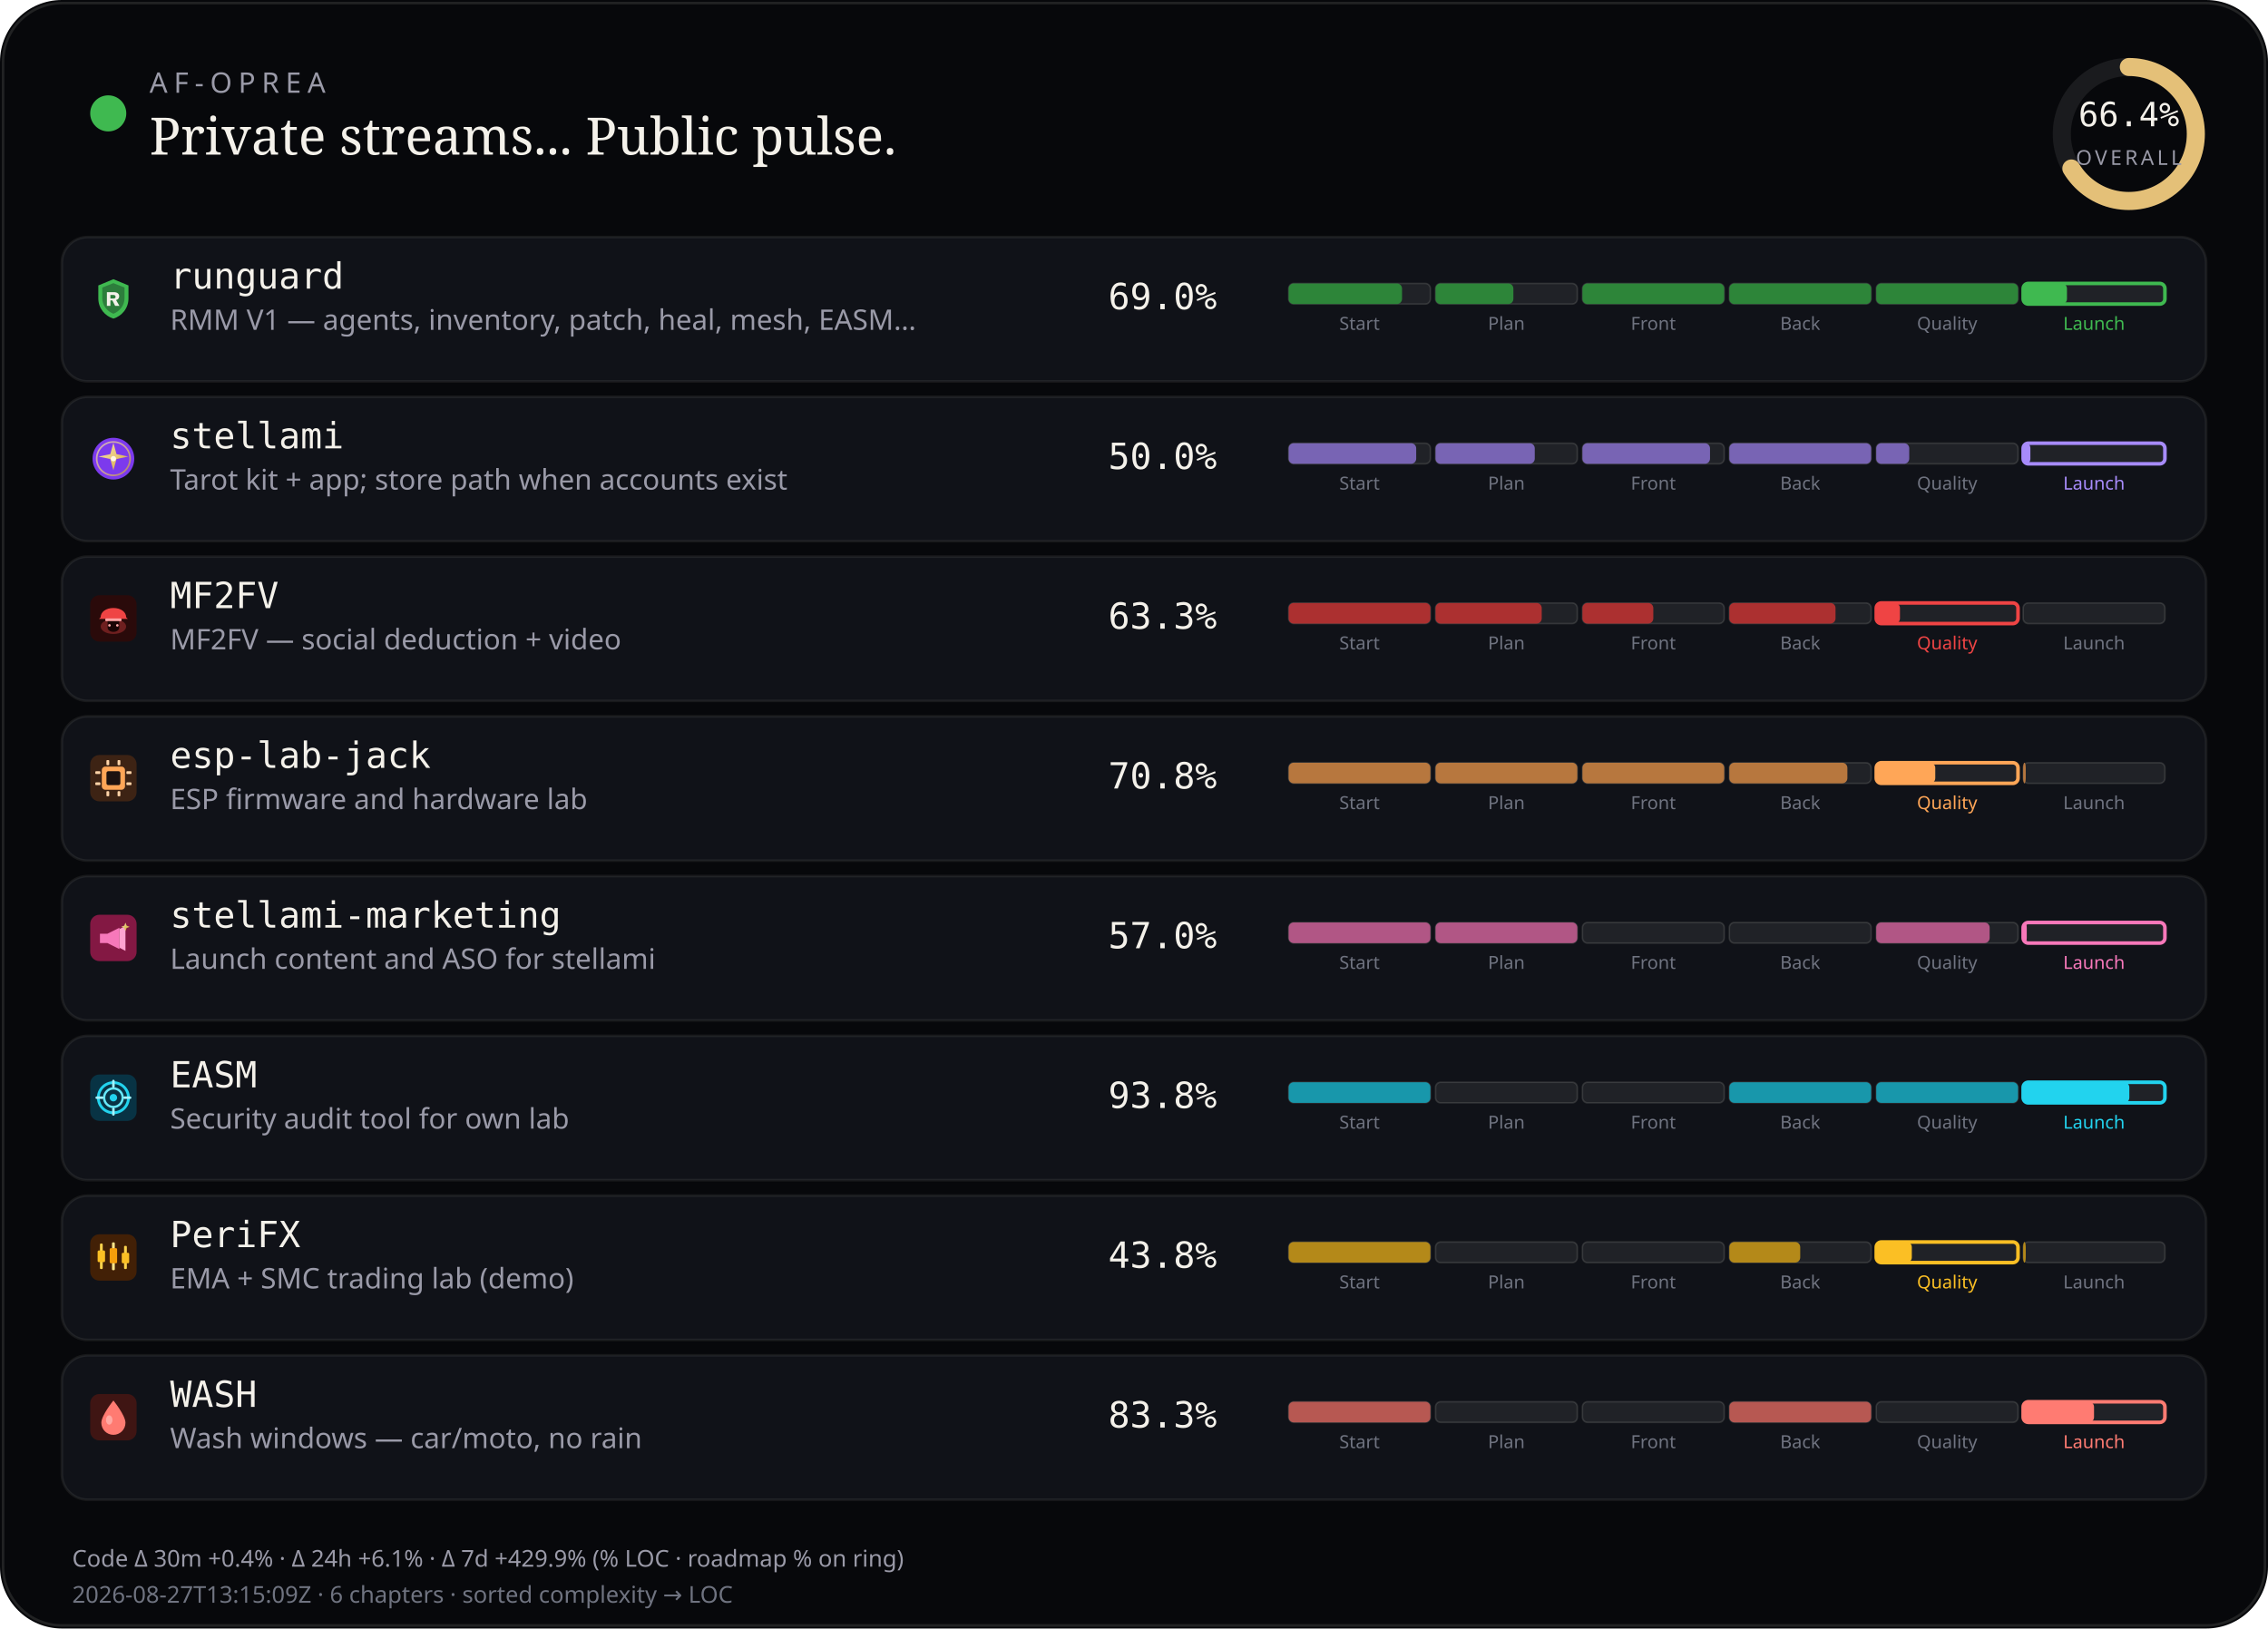
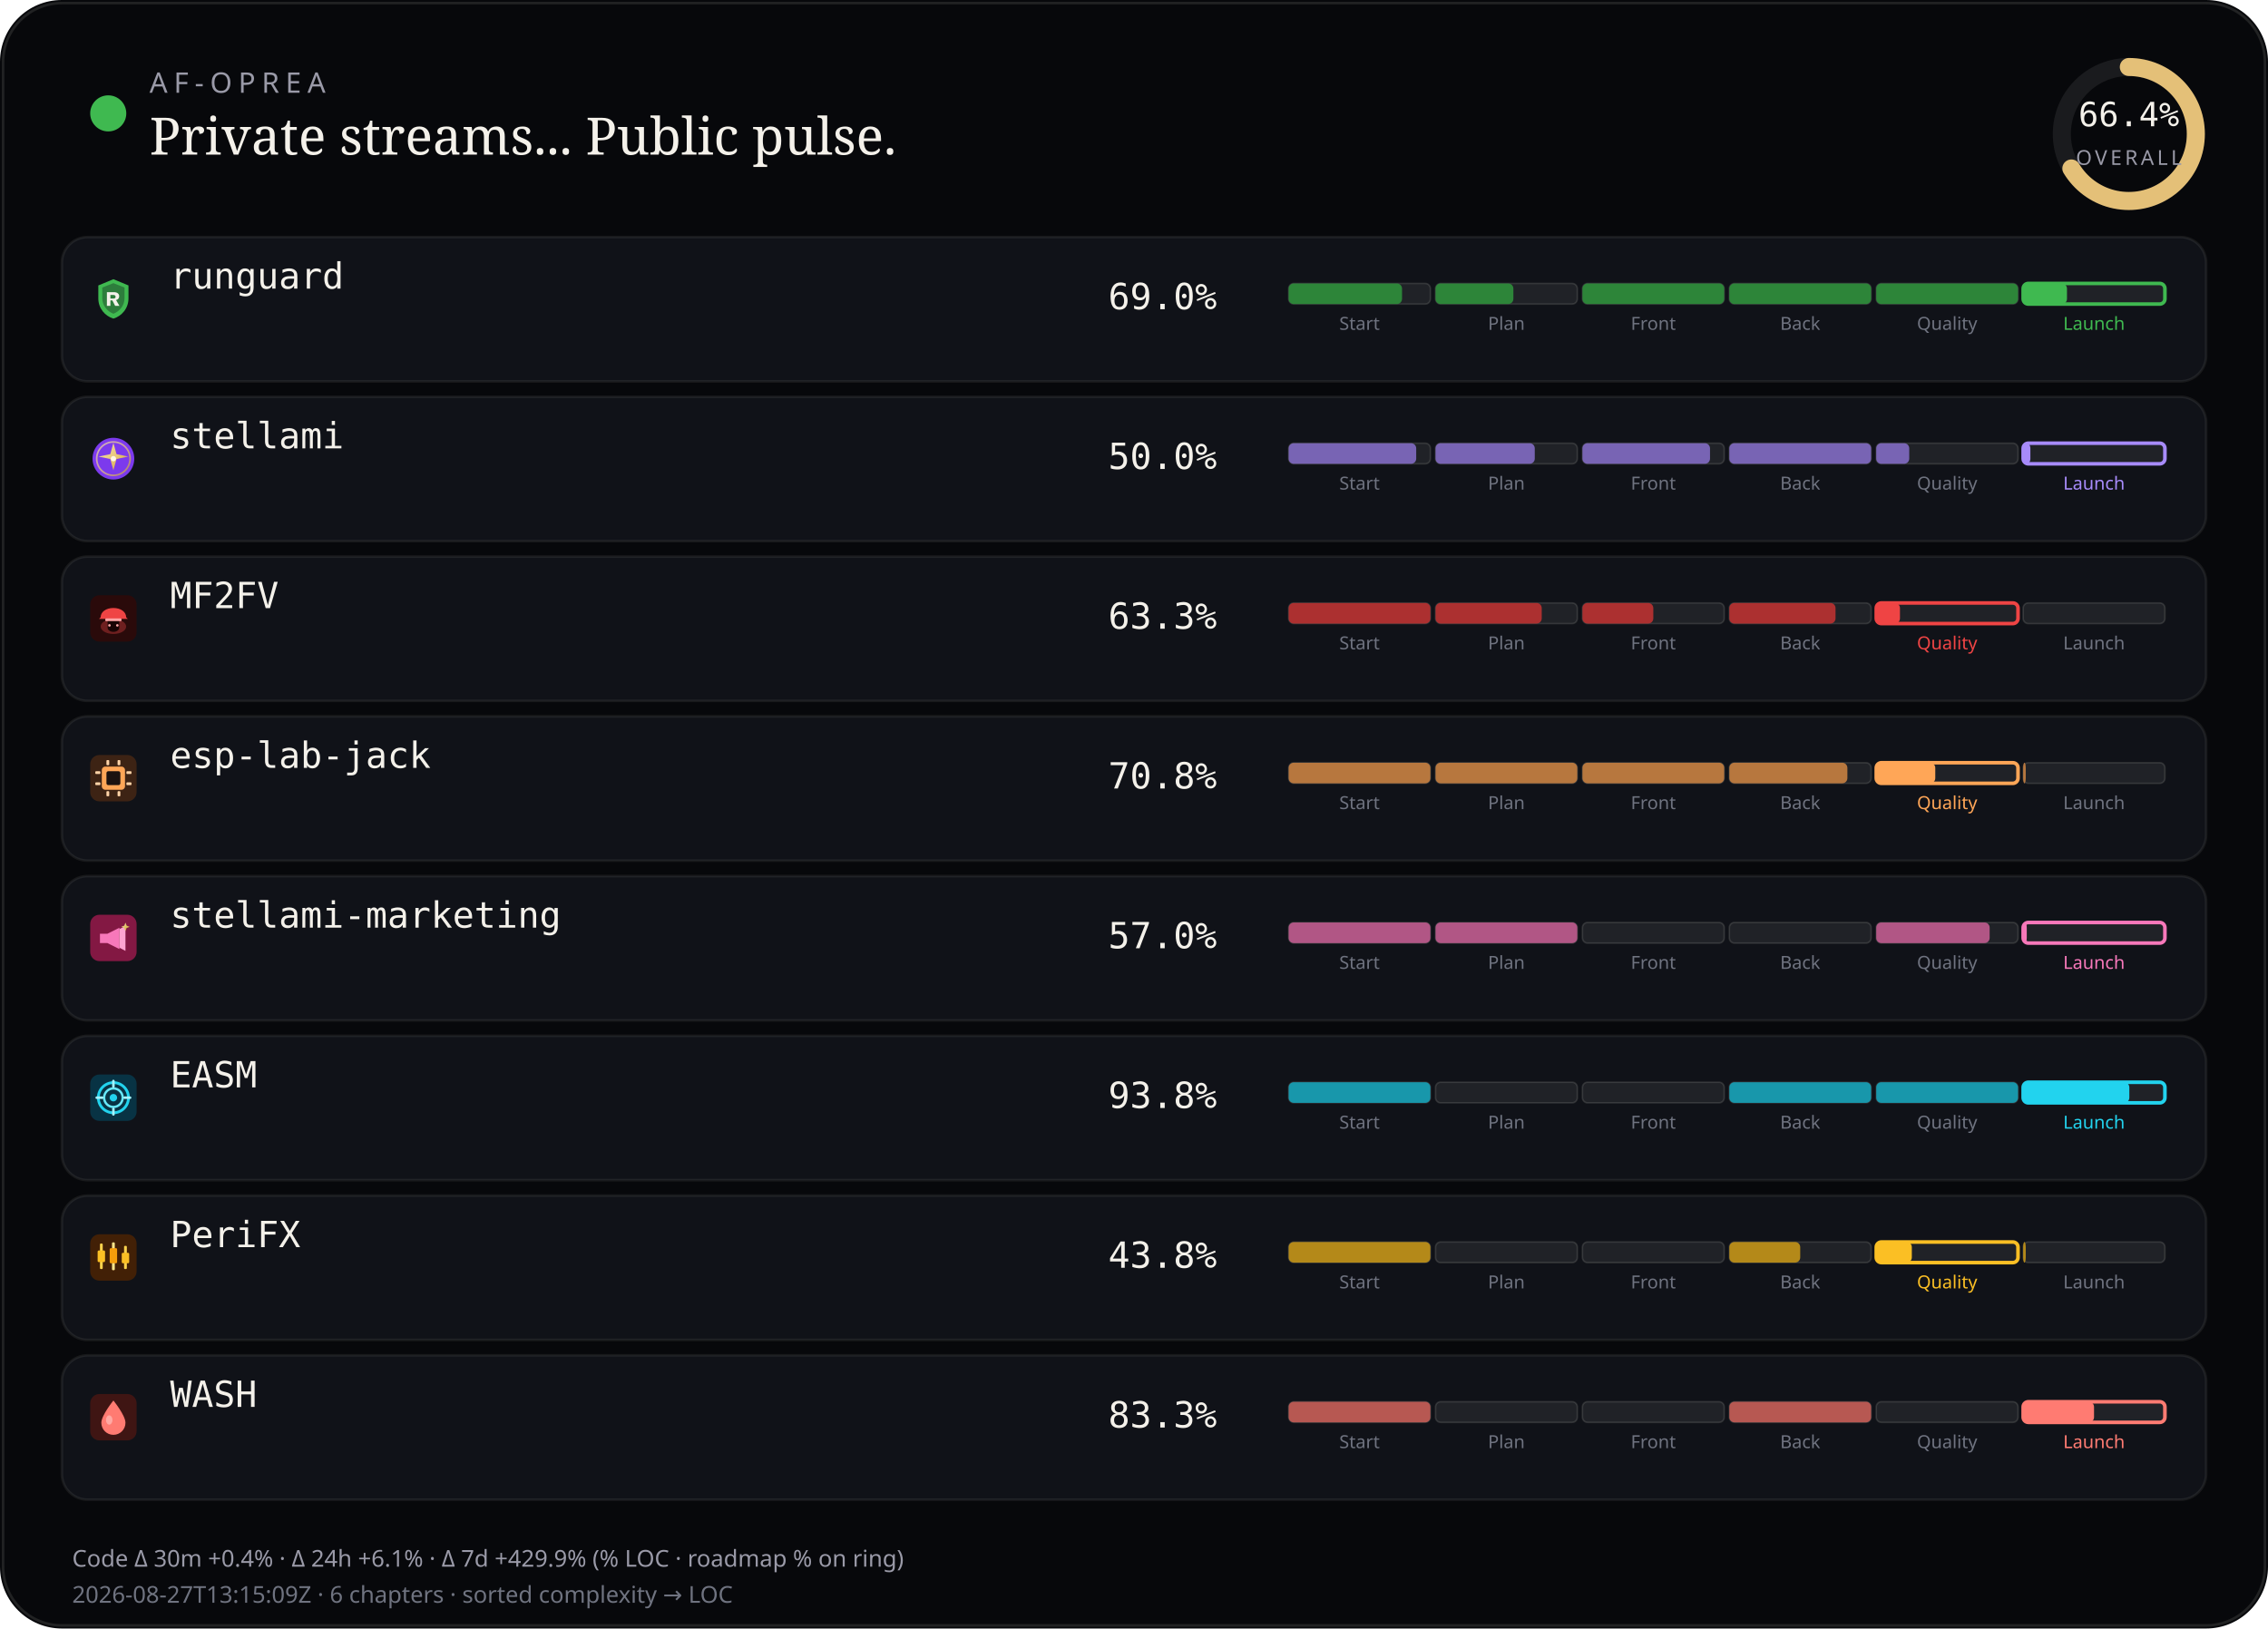
<svg xmlns="http://www.w3.org/2000/svg" viewBox="0 0 880 632" width="880" height="632" role="img" aria-label="AF-Oprea public work pulse">
  <rect width="880" height="632" rx="24" fill="#07080b" />
  <rect x="1.2" y="1.2" width="877.6" height="629.6" rx="22.8" fill="none" stroke="rgba(232,228,214,0.12)" />
  <circle cx="42" cy="44" r="7" fill="#3fb950" />
  <text x="58" y="36" fill="#9a9aa8" font-size="11" font-family="ui-sans-serif, system-ui, sans-serif" letter-spacing="2.4">AF-OPREA</text>
  <text x="58" y="60" fill="#f4f1ea" font-size="20" font-family="ui-serif, Georgia, serif">Private streams... Public pulse.</text>
  <g transform="translate(790,16)">
    <circle cx="36" cy="36" r="26" fill="none" stroke="rgba(255,255,255,0.08)" stroke-width="7" />
    <circle cx="36" cy="36" r="26" fill="none" stroke="#e4c078" stroke-width="7" stroke-linecap="round" stroke-dasharray="163.36" stroke-dashoffset="54.89" transform="rotate(-90 36 36)" />
    <text x="36" y="33" text-anchor="middle" fill="#f4f1ea" font-size="13" font-family="ui-monospace, monospace">66.4%</text>
    <text x="36" y="48" text-anchor="middle" fill="#9a9aa8" font-size="8" font-family="ui-sans-serif, system-ui, sans-serif" letter-spacing="1.2">OVERALL</text>
  </g>
  <rect x="24" y="92" width="832" height="56" rx="10" fill="#101218" stroke="rgba(232,228,214,0.08)" />
  <g id="stream_logo_runguard" class="stream_logo" data-stream="runguard" transform="translate(35.0,107.0) scale(0.9)" opacity="1.0">
    <path fill="#3fb950" d="M10 1.5 L16.5 4.2 V9.8 C16.5 14.1 13.6 17.4 10 18.5 C6.4 17.4 3.5 14.1 3.5 9.8 V4.2 Z" />
    <path fill="#0d1117" fill-opacity=".35" d="M10 3.2 L14.8 5.1 V9.7 C14.8 12.9 12.6 15.4 10 16.4 C7.4 15.4 5.2 12.9 5.2 9.7 V5.1 Z" />
    <path fill="#f4f1ea" d="M7.2 7.1h3.1c1.35 0 2.2.7 2.2 1.75 0 .85-.5 1.45-1.35 1.65L12.6 13h-1.85l-1.2-2.35H8.7V13H7.2V7.1zm1.5 1.2v1.55h1.35c.55 0 .9-.28.9-.75s-.35-.8-.9-.8H8.7z" />
  </g>
  <use class="stream_logo" data-stream="runguard" href="#stream_logo_runguard" x="35.0" y="107.0" width="18" height="18" opacity="0" />
  <text x="66" y="112" fill="#f4f1ea" font-size="14" font-family="ui-monospace, SFMono-Regular, monospace">runguard</text>
-   <text x="66" y="128" fill="#9a9aa8" font-size="11" font-family="ui-sans-serif, system-ui, sans-serif">RMM V1 — agents, inventory, patch, heal, mesh, EASM…</text>
  <text x="430" y="120" fill="#f4f1ea" font-size="14" font-family="ui-monospace, SFMono-Regular, monospace">69.0%</text>
  <rect x="500.0" y="110.0" width="55.0" height="8.0" rx="2" fill="rgba(255,255,255,0.07)" stroke="rgba(232,228,214,0.14)" stroke-width="0.6" />
  <rect x="500.0" y="110.0" width="44.0" height="8.0" rx="2" fill="#2d8539" />
  <text x="527.5" y="128.0" text-anchor="middle" fill="#6f7380" font-size="7" font-family="ui-sans-serif, system-ui, sans-serif">Start</text>
  <rect x="557.0" y="110.0" width="55.0" height="8.0" rx="2" fill="rgba(255,255,255,0.07)" stroke="rgba(232,228,214,0.14)" stroke-width="0.6" />
  <rect x="557.0" y="110.0" width="30.2" height="8.0" rx="2" fill="#2d8539" />
  <text x="584.5" y="128.0" text-anchor="middle" fill="#6f7380" font-size="7" font-family="ui-sans-serif, system-ui, sans-serif">Plan</text>
  <rect x="614.0" y="110.0" width="55.0" height="8.0" rx="2" fill="rgba(255,255,255,0.07)" stroke="rgba(232,228,214,0.14)" stroke-width="0.6" />
  <rect x="614.0" y="110.0" width="55.0" height="8.0" rx="2" fill="#2d8539" />
  <text x="641.5" y="128.0" text-anchor="middle" fill="#6f7380" font-size="7" font-family="ui-sans-serif, system-ui, sans-serif">Front</text>
  <rect x="671.0" y="110.0" width="55.0" height="8.0" rx="2" fill="rgba(255,255,255,0.07)" stroke="rgba(232,228,214,0.14)" stroke-width="0.6" />
  <rect x="671.0" y="110.0" width="55.0" height="8.0" rx="2" fill="#2d8539" />
  <text x="698.5" y="128.0" text-anchor="middle" fill="#6f7380" font-size="7" font-family="ui-sans-serif, system-ui, sans-serif">Back</text>
  <rect x="728.0" y="110.0" width="55.0" height="8.0" rx="2" fill="rgba(255,255,255,0.07)" stroke="rgba(232,228,214,0.14)" stroke-width="0.6" />
  <rect x="728.0" y="110.0" width="55.0" height="8.0" rx="2" fill="#2d8539" />
  <text x="755.5" y="128.0" text-anchor="middle" fill="#6f7380" font-size="7" font-family="ui-sans-serif, system-ui, sans-serif">Quality</text>
  <rect x="785.0" y="110.0" width="55.0" height="8.0" rx="2" fill="rgba(255,255,255,0.07)" stroke="#3fb950" stroke-width="1.4" />
  <rect x="785.0" y="110.0" width="17.0" height="8.0" rx="2" fill="#3fb950" />
  <text x="812.5" y="128.0" text-anchor="middle" fill="#3fb950" font-size="7" font-family="ui-sans-serif, system-ui, sans-serif">Launch</text>
  <rect x="24" y="154" width="832" height="56" rx="10" fill="#101218" stroke="rgba(232,228,214,0.08)" />
  <g id="stream_logo_stellami" class="stream_logo" data-stream="stellami" transform="translate(35.0,169.0) scale(0.9)" opacity="1.0">
    <defs>
      <linearGradient id="stream_logo_stellami-stellami-gold" x1="0%" y1="0%" x2="100%" y2="100%">
        <stop offset="0%" stop-color="#f5e6a8" />
        <stop offset="55%" stop-color="#e8c57a" />
        <stop offset="100%" stop-color="#c9a227" />
      </linearGradient>
    </defs>
    <circle cx="10" cy="10" r="9" fill="#7c3aed" />
    <circle cx="10" cy="10" r="7.2" fill="none" stroke="url(#stream_logo_stellami-stellami-gold)" stroke-width="0.7" opacity=".7" />
    <path fill="url(#stream_logo_stellami-stellami-gold)" d="M10 3.2 L11.35 8.05 L16.4 9.1 L11.35 10.15 L10 15 L8.65 10.15 L3.6 9.1 L8.65 8.05 Z" />
    <circle cx="10" cy="10" r="1.15" fill="#fff8e8" />
  </g>
  <use class="stream_logo" data-stream="stellami" href="#stream_logo_stellami" x="35.0" y="169.0" width="18" height="18" opacity="0" />
  <text x="66" y="174" fill="#f4f1ea" font-size="14" font-family="ui-monospace, SFMono-Regular, monospace">stellami</text>
-   <text x="66" y="190" fill="#9a9aa8" font-size="11" font-family="ui-sans-serif, system-ui, sans-serif">Tarot kit + app; store path when accounts exist</text>
  <text x="430" y="182" fill="#f4f1ea" font-size="14" font-family="ui-monospace, SFMono-Regular, monospace">50.0%</text>
  <rect x="500.0" y="172.0" width="55.0" height="8.0" rx="2" fill="rgba(255,255,255,0.07)" stroke="rgba(232,228,214,0.14)" stroke-width="0.6" />
  <rect x="500.0" y="172.0" width="49.5" height="8.0" rx="2" fill="#7864b4" />
  <text x="527.5" y="190.0" text-anchor="middle" fill="#6f7380" font-size="7" font-family="ui-sans-serif, system-ui, sans-serif">Start</text>
  <rect x="557.0" y="172.0" width="55.0" height="8.0" rx="2" fill="rgba(255,255,255,0.07)" stroke="rgba(232,228,214,0.14)" stroke-width="0.6" />
  <rect x="557.0" y="172.0" width="38.5" height="8.0" rx="2" fill="#7864b4" />
  <text x="584.5" y="190.0" text-anchor="middle" fill="#6f7380" font-size="7" font-family="ui-sans-serif, system-ui, sans-serif">Plan</text>
  <rect x="614.0" y="172.0" width="55.0" height="8.0" rx="2" fill="rgba(255,255,255,0.07)" stroke="rgba(232,228,214,0.14)" stroke-width="0.6" />
  <rect x="614.0" y="172.0" width="49.5" height="8.0" rx="2" fill="#7864b4" />
  <text x="641.5" y="190.0" text-anchor="middle" fill="#6f7380" font-size="7" font-family="ui-sans-serif, system-ui, sans-serif">Front</text>
  <rect x="671.0" y="172.0" width="55.0" height="8.0" rx="2" fill="rgba(255,255,255,0.07)" stroke="rgba(232,228,214,0.14)" stroke-width="0.6" />
  <rect x="671.0" y="172.0" width="55.0" height="8.0" rx="2" fill="#7864b4" />
  <text x="698.5" y="190.0" text-anchor="middle" fill="#6f7380" font-size="7" font-family="ui-sans-serif, system-ui, sans-serif">Back</text>
  <rect x="728.0" y="172.0" width="55.0" height="8.0" rx="2" fill="rgba(255,255,255,0.07)" stroke="rgba(232,228,214,0.14)" stroke-width="0.6" />
  <rect x="728.0" y="172.0" width="12.8" height="8.0" rx="2" fill="#7864b4" />
  <text x="755.5" y="190.0" text-anchor="middle" fill="#6f7380" font-size="7" font-family="ui-sans-serif, system-ui, sans-serif">Quality</text>
  <rect x="785.0" y="172.0" width="55.0" height="8.0" rx="2" fill="rgba(255,255,255,0.07)" stroke="#a78bfa" stroke-width="1.4" />
  <rect x="785.0" y="172.0" width="2.8" height="8.0" rx="2" fill="#a78bfa" />
  <text x="812.5" y="190.0" text-anchor="middle" fill="#a78bfa" font-size="7" font-family="ui-sans-serif, system-ui, sans-serif">Launch</text>
  <rect x="24" y="216" width="832" height="56" rx="10" fill="#101218" stroke="rgba(232,228,214,0.08)" />
  <g id="stream_logo_mf2fv" class="stream_logo" data-stream="mf2fv" transform="translate(35.0,231.0) scale(0.9)" opacity="1.0">
    <rect width="20" height="20" rx="4" fill="#2a0a0a" />
    <ellipse cx="10" cy="13.5" rx="5.5" ry="3.2" fill="#ef4444" opacity=".35" />
    <path fill="#ef4444" d="M4.5 9.5 C4.5 7.2 6.8 5.5 10 5.5 S15.5 7.2 15.5 9.5 L16.2 10.2 H3.8 Z" />
    <rect x="6.5" y="10" width="7" height="1.2" rx="0.4" fill="#fca5a5" />
    <path fill="#1a0505" d="M7.5 11.2 h5 v2.8 c0 1-1.1 1.8-2.5 1.8 s-2.5-.8-2.5-1.8 v-2.8z" />
    <circle cx="8.3" cy="13" r="0.55" fill="#fca5a5" />
    <circle cx="11.7" cy="13" r="0.55" fill="#fca5a5" />
  </g>
  <use class="stream_logo" data-stream="mf2fv" href="#stream_logo_mf2fv" x="35.0" y="231.0" width="18" height="18" opacity="0" />
  <text x="66" y="236" fill="#f4f1ea" font-size="14" font-family="ui-monospace, SFMono-Regular, monospace">MF2FV</text>
-   <text x="66" y="252" fill="#9a9aa8" font-size="11" font-family="ui-sans-serif, system-ui, sans-serif">MF2FV — social deduction + video</text>
  <text x="430" y="244" fill="#f4f1ea" font-size="14" font-family="ui-monospace, SFMono-Regular, monospace">63.3%</text>
  <rect x="500.0" y="234.0" width="55.0" height="8.0" rx="2" fill="rgba(255,255,255,0.07)" stroke="rgba(232,228,214,0.14)" stroke-width="0.6" />
  <rect x="500.0" y="234.0" width="55.0" height="8.0" rx="2" fill="#ac3030" />
  <text x="527.5" y="252.0" text-anchor="middle" fill="#6f7380" font-size="7" font-family="ui-sans-serif, system-ui, sans-serif">Start</text>
  <rect x="557.0" y="234.0" width="55.0" height="8.0" rx="2" fill="rgba(255,255,255,0.07)" stroke="rgba(232,228,214,0.14)" stroke-width="0.6" />
  <rect x="557.0" y="234.0" width="41.2" height="8.0" rx="2" fill="#ac3030" />
  <text x="584.5" y="252.0" text-anchor="middle" fill="#6f7380" font-size="7" font-family="ui-sans-serif, system-ui, sans-serif">Plan</text>
  <rect x="614.0" y="234.0" width="55.0" height="8.0" rx="2" fill="rgba(255,255,255,0.07)" stroke="rgba(232,228,214,0.14)" stroke-width="0.6" />
  <rect x="614.0" y="234.0" width="27.5" height="8.0" rx="2" fill="#ac3030" />
  <text x="641.5" y="252.0" text-anchor="middle" fill="#6f7380" font-size="7" font-family="ui-sans-serif, system-ui, sans-serif">Front</text>
  <rect x="671.0" y="234.0" width="55.0" height="8.0" rx="2" fill="rgba(255,255,255,0.07)" stroke="rgba(232,228,214,0.14)" stroke-width="0.6" />
  <rect x="671.0" y="234.0" width="41.2" height="8.0" rx="2" fill="#ac3030" />
  <text x="698.5" y="252.0" text-anchor="middle" fill="#6f7380" font-size="7" font-family="ui-sans-serif, system-ui, sans-serif">Back</text>
  <rect x="728.0" y="234.0" width="55.0" height="8.0" rx="2" fill="rgba(255,255,255,0.07)" stroke="#ef4444" stroke-width="1.4" />
  <rect x="728.0" y="234.0" width="9.2" height="8.0" rx="2" fill="#ef4444" />
  <text x="755.5" y="252.0" text-anchor="middle" fill="#ef4444" font-size="7" font-family="ui-sans-serif, system-ui, sans-serif">Quality</text>
  <rect x="785.0" y="234.0" width="55.0" height="8.0" rx="2" fill="rgba(255,255,255,0.07)" stroke="rgba(232,228,214,0.14)" stroke-width="0.6" />
  <text x="812.5" y="252.0" text-anchor="middle" fill="#6f7380" font-size="7" font-family="ui-sans-serif, system-ui, sans-serif">Launch</text>
  <rect x="24" y="278" width="832" height="56" rx="10" fill="#101218" stroke="rgba(232,228,214,0.08)" />
  <g id="stream_logo_esp-lab-jack" class="stream_logo" data-stream="esp-lab-jack" transform="translate(35.0,293.0) scale(0.9)" opacity="1.0">
    <rect width="20" height="20" rx="4" fill="#3d2314" />
    <rect x="5" y="5" width="10" height="10" rx="1.5" fill="#ffa657" />
    <rect x="7" y="7" width="6" height="6" rx="0.8" fill="#1c1210" />
    <rect x="2.2" y="7" width="2.2" height="1.2" rx="0.3" fill="#ffd4a8" />
    <rect x="2.2" y="11.8" width="2.2" height="1.2" rx="0.3" fill="#ffd4a8" />
    <rect x="15.6" y="7" width="2.2" height="1.2" rx="0.3" fill="#ffd4a8" />
    <rect x="15.6" y="11.8" width="2.2" height="1.2" rx="0.3" fill="#ffd4a8" />
    <rect x="7" y="2.2" width="1.2" height="2.2" rx="0.3" fill="#ffd4a8" />
    <rect x="11.8" y="2.2" width="1.2" height="2.2" rx="0.3" fill="#ffd4a8" />
    <rect x="7" y="15.6" width="1.2" height="2.2" rx="0.3" fill="#ffd4a8" />
    <rect x="11.8" y="15.6" width="1.2" height="2.2" rx="0.3" fill="#ffd4a8" />
  </g>
  <use class="stream_logo" data-stream="esp-lab-jack" href="#stream_logo_esp-lab-jack" x="35.0" y="293.0" width="18" height="18" opacity="0" />
  <text x="66" y="298" fill="#f4f1ea" font-size="14" font-family="ui-monospace, SFMono-Regular, monospace">esp-lab-jack</text>
-   <text x="66" y="314" fill="#9a9aa8" font-size="11" font-family="ui-sans-serif, system-ui, sans-serif">ESP firmware and hardware lab</text>
  <text x="430" y="306" fill="#f4f1ea" font-size="14" font-family="ui-monospace, SFMono-Regular, monospace">70.8%</text>
  <rect x="500.0" y="296.0" width="55.0" height="8.0" rx="2" fill="rgba(255,255,255,0.07)" stroke="rgba(232,228,214,0.14)" stroke-width="0.6" />
  <rect x="500.0" y="296.0" width="55.0" height="8.0" rx="2" fill="#b7773e" />
  <text x="527.5" y="314.0" text-anchor="middle" fill="#6f7380" font-size="7" font-family="ui-sans-serif, system-ui, sans-serif">Start</text>
  <rect x="557.0" y="296.0" width="55.0" height="8.0" rx="2" fill="rgba(255,255,255,0.07)" stroke="rgba(232,228,214,0.14)" stroke-width="0.6" />
  <rect x="557.0" y="296.0" width="55.0" height="8.0" rx="2" fill="#b7773e" />
  <text x="584.5" y="314.0" text-anchor="middle" fill="#6f7380" font-size="7" font-family="ui-sans-serif, system-ui, sans-serif">Plan</text>
  <rect x="614.0" y="296.0" width="55.0" height="8.0" rx="2" fill="rgba(255,255,255,0.07)" stroke="rgba(232,228,214,0.14)" stroke-width="0.6" />
  <rect x="614.0" y="296.0" width="55.0" height="8.0" rx="2" fill="#b7773e" />
  <text x="641.5" y="314.0" text-anchor="middle" fill="#6f7380" font-size="7" font-family="ui-sans-serif, system-ui, sans-serif">Front</text>
  <rect x="671.0" y="296.0" width="55.0" height="8.0" rx="2" fill="rgba(255,255,255,0.07)" stroke="rgba(232,228,214,0.14)" stroke-width="0.6" />
  <rect x="671.0" y="296.0" width="45.8" height="8.0" rx="2" fill="#b7773e" />
  <text x="698.5" y="314.0" text-anchor="middle" fill="#6f7380" font-size="7" font-family="ui-sans-serif, system-ui, sans-serif">Back</text>
  <rect x="728.0" y="296.0" width="55.0" height="8.0" rx="2" fill="rgba(255,255,255,0.07)" stroke="#ffa657" stroke-width="1.4" />
  <rect x="728.0" y="296.0" width="22.9" height="8.0" rx="2" fill="#ffa657" />
  <text x="755.5" y="314.0" text-anchor="middle" fill="#ffa657" font-size="7" font-family="ui-sans-serif, system-ui, sans-serif">Quality</text>
  <rect x="785.0" y="296.0" width="55.0" height="8.0" rx="2" fill="rgba(255,255,255,0.07)" stroke="rgba(232,228,214,0.14)" stroke-width="0.6" />
  <rect x="785.0" y="296.0" width="1.0" height="8.0" rx="2" fill="#b7773e" />
  <text x="812.5" y="314.0" text-anchor="middle" fill="#6f7380" font-size="7" font-family="ui-sans-serif, system-ui, sans-serif">Launch</text>
  <rect x="24" y="340" width="832" height="56" rx="10" fill="#101218" stroke="rgba(232,228,214,0.08)" />
  <g id="stream_logo_stellami-marketing" class="stream_logo" data-stream="stellami-marketing" transform="translate(35.0,355.0) scale(0.9)" opacity="1.0">
    <defs>
      <linearGradient id="stream_logo_stellami-marketing-smkt-gold" x1="0%" y1="0%" x2="100%" y2="100%">
        <stop offset="0%" stop-color="#f5e6a8" />
        <stop offset="100%" stop-color="#c9a227" />
      </linearGradient>
    </defs>
    <rect width="20" height="20" rx="4" fill="#831843" />
    <path fill="#f778ba" d="M4.2 8.2h3.2l5.2-2.6v9.2l-5.2-2.6H4.2z" />
    <path fill="#fda4d0" d="M12.6 6.2l2.6-1.4v10.8l-2.6-1.4z" />
    <path fill="url(#stream_logo_stellami-marketing-smkt-gold)" d="M15.2 3.4 L15.7 4.7 L17 5.2 L15.7 5.7 L15.2 7 L14.7 5.7 L13.4 5.2 L14.7 4.7 Z" />
  </g>
  <use class="stream_logo" data-stream="stellami-marketing" href="#stream_logo_stellami-marketing" x="35.0" y="355.0" width="18" height="18" opacity="0" />
  <text x="66" y="360" fill="#f4f1ea" font-size="14" font-family="ui-monospace, SFMono-Regular, monospace">stellami-marketing</text>
-   <text x="66" y="376" fill="#9a9aa8" font-size="11" font-family="ui-sans-serif, system-ui, sans-serif">Launch content and ASO for stellami</text>
  <text x="430" y="368" fill="#f4f1ea" font-size="14" font-family="ui-monospace, SFMono-Regular, monospace">57.0%</text>
  <rect x="500.0" y="358.0" width="55.0" height="8.0" rx="2" fill="rgba(255,255,255,0.07)" stroke="rgba(232,228,214,0.14)" stroke-width="0.6" />
  <rect x="500.0" y="358.0" width="55.0" height="8.0" rx="2" fill="#b15685" />
  <text x="527.5" y="376.0" text-anchor="middle" fill="#6f7380" font-size="7" font-family="ui-sans-serif, system-ui, sans-serif">Start</text>
  <rect x="557.0" y="358.0" width="55.0" height="8.0" rx="2" fill="rgba(255,255,255,0.07)" stroke="rgba(232,228,214,0.14)" stroke-width="0.6" />
  <rect x="557.0" y="358.0" width="55.0" height="8.0" rx="2" fill="#b15685" />
  <text x="584.5" y="376.0" text-anchor="middle" fill="#6f7380" font-size="7" font-family="ui-sans-serif, system-ui, sans-serif">Plan</text>
  <rect x="614.0" y="358.0" width="55.0" height="8.0" rx="2" fill="rgba(255,255,255,0.07)" stroke="rgba(232,228,214,0.14)" stroke-width="0.6" />
  <text x="641.5" y="376.0" text-anchor="middle" fill="#6f7380" font-size="7" font-family="ui-sans-serif, system-ui, sans-serif">Front</text>
  <rect x="671.0" y="358.0" width="55.0" height="8.0" rx="2" fill="rgba(255,255,255,0.07)" stroke="rgba(232,228,214,0.14)" stroke-width="0.6" />
  <text x="698.5" y="376.0" text-anchor="middle" fill="#6f7380" font-size="7" font-family="ui-sans-serif, system-ui, sans-serif">Back</text>
  <rect x="728.0" y="358.0" width="55.0" height="8.0" rx="2" fill="rgba(255,255,255,0.07)" stroke="rgba(232,228,214,0.14)" stroke-width="0.6" />
  <rect x="728.0" y="358.0" width="44.0" height="8.0" rx="2" fill="#b15685" />
  <text x="755.5" y="376.0" text-anchor="middle" fill="#6f7380" font-size="7" font-family="ui-sans-serif, system-ui, sans-serif">Quality</text>
  <rect x="785.0" y="358.0" width="55.0" height="8.0" rx="2" fill="rgba(255,255,255,0.07)" stroke="#f778ba" stroke-width="1.4" />
  <rect x="785.0" y="358.0" width="1.4" height="8.0" rx="2" fill="#f778ba" />
  <text x="812.5" y="376.0" text-anchor="middle" fill="#f778ba" font-size="7" font-family="ui-sans-serif, system-ui, sans-serif">Launch</text>
  <rect x="24" y="402" width="832" height="56" rx="10" fill="#101218" stroke="rgba(232,228,214,0.08)" />
  <g id="stream_logo_easm" class="stream_logo" data-stream="easm" transform="translate(35.0,417.0) scale(0.9)" opacity="1.0">
    <rect width="20" height="20" rx="4" fill="#083344" />
    <circle cx="10" cy="10" r="6.5" fill="none" stroke="#22d3ee" stroke-width="1.2" />
    <circle cx="10" cy="10" r="4" fill="none" stroke="#67e8f9" stroke-width="1" />
    <circle cx="10" cy="10" r="1.6" fill="#22d3ee" />
    <path d="M10 2.8 V5.2 M10 14.8 V17.2 M2.8 10 H5.2 M14.8 10 H17.2" stroke="#a5f3fc" stroke-width="1.1" stroke-linecap="round" />
  </g>
  <use class="stream_logo" data-stream="easm" href="#stream_logo_easm" x="35.0" y="417.0" width="18" height="18" opacity="0" />
  <text x="66" y="422" fill="#f4f1ea" font-size="14" font-family="ui-monospace, SFMono-Regular, monospace">EASM</text>
-   <text x="66" y="438" fill="#9a9aa8" font-size="11" font-family="ui-sans-serif, system-ui, sans-serif">Security audit tool for own lab</text>
  <text x="430" y="430" fill="#f4f1ea" font-size="14" font-family="ui-monospace, SFMono-Regular, monospace">93.8%</text>
  <rect x="500.0" y="420.0" width="55.0" height="8.0" rx="2" fill="rgba(255,255,255,0.07)" stroke="rgba(232,228,214,0.14)" stroke-width="0.6" />
  <rect x="500.0" y="420.0" width="55.0" height="8.0" rx="2" fill="#1897ab" />
  <text x="527.5" y="438.0" text-anchor="middle" fill="#6f7380" font-size="7" font-family="ui-sans-serif, system-ui, sans-serif">Start</text>
  <rect x="557.0" y="420.0" width="55.0" height="8.0" rx="2" fill="rgba(255,255,255,0.07)" stroke="rgba(232,228,214,0.14)" stroke-width="0.6" />
  <text x="584.5" y="438.0" text-anchor="middle" fill="#6f7380" font-size="7" font-family="ui-sans-serif, system-ui, sans-serif">Plan</text>
  <rect x="614.0" y="420.0" width="55.0" height="8.0" rx="2" fill="rgba(255,255,255,0.07)" stroke="rgba(232,228,214,0.14)" stroke-width="0.6" />
  <text x="641.5" y="438.0" text-anchor="middle" fill="#6f7380" font-size="7" font-family="ui-sans-serif, system-ui, sans-serif">Front</text>
  <rect x="671.0" y="420.0" width="55.0" height="8.0" rx="2" fill="rgba(255,255,255,0.07)" stroke="rgba(232,228,214,0.14)" stroke-width="0.6" />
  <rect x="671.0" y="420.0" width="55.0" height="8.0" rx="2" fill="#1897ab" />
  <text x="698.5" y="438.0" text-anchor="middle" fill="#6f7380" font-size="7" font-family="ui-sans-serif, system-ui, sans-serif">Back</text>
  <rect x="728.0" y="420.0" width="55.0" height="8.0" rx="2" fill="rgba(255,255,255,0.07)" stroke="rgba(232,228,214,0.14)" stroke-width="0.6" />
  <rect x="728.0" y="420.0" width="55.0" height="8.0" rx="2" fill="#1897ab" />
  <text x="755.5" y="438.0" text-anchor="middle" fill="#6f7380" font-size="7" font-family="ui-sans-serif, system-ui, sans-serif">Quality</text>
  <rect x="785.0" y="420.0" width="55.0" height="8.0" rx="2" fill="rgba(255,255,255,0.07)" stroke="#22d3ee" stroke-width="1.4" />
  <rect x="785.0" y="420.0" width="41.2" height="8.0" rx="2" fill="#22d3ee" />
  <text x="812.5" y="438.0" text-anchor="middle" fill="#22d3ee" font-size="7" font-family="ui-sans-serif, system-ui, sans-serif">Launch</text>
  <rect x="24" y="464" width="832" height="56" rx="10" fill="#101218" stroke="rgba(232,228,214,0.08)" />
  <g id="stream_logo_peri" class="stream_logo" data-stream="peri" transform="translate(35.0,479.0) scale(0.9)" opacity="1.0">
    <rect width="20" height="20" rx="4" fill="#422006" />
    <rect x="4.2" y="4" width="1.2" height="11" rx="0.4" fill="#fcd34d" />
    <rect x="3.2" y="7" width="3.2" height="5" rx="0.5" fill="#fbbf24" />
    <rect x="9.4" y="3.5" width="1.2" height="12" rx="0.4" fill="#fde68a" />
    <rect x="8.4" y="6" width="3.2" height="6.5" rx="0.5" fill="#f59e0b" />
    <rect x="14.6" y="5" width="1.2" height="10" rx="0.4" fill="#fcd34d" />
    <rect x="13.6" y="8" width="3.2" height="4.5" rx="0.5" fill="#fbbf24" />
  </g>
  <use class="stream_logo" data-stream="peri" href="#stream_logo_peri" x="35.0" y="479.0" width="18" height="18" opacity="0" />
  <text x="66" y="484" fill="#f4f1ea" font-size="14" font-family="ui-monospace, SFMono-Regular, monospace">PeriFX</text>
-   <text x="66" y="500" fill="#9a9aa8" font-size="11" font-family="ui-sans-serif, system-ui, sans-serif">EMA + SMC trading lab (demo)</text>
  <text x="430" y="492" fill="#f4f1ea" font-size="14" font-family="ui-monospace, SFMono-Regular, monospace">43.8%</text>
  <rect x="500.0" y="482.0" width="55.0" height="8.0" rx="2" fill="rgba(255,255,255,0.07)" stroke="rgba(232,228,214,0.14)" stroke-width="0.6" />
  <rect x="500.0" y="482.0" width="55.0" height="8.0" rx="2" fill="#b48919" />
  <text x="527.5" y="500.0" text-anchor="middle" fill="#6f7380" font-size="7" font-family="ui-sans-serif, system-ui, sans-serif">Start</text>
  <rect x="557.0" y="482.0" width="55.0" height="8.0" rx="2" fill="rgba(255,255,255,0.07)" stroke="rgba(232,228,214,0.14)" stroke-width="0.6" />
  <text x="584.5" y="500.0" text-anchor="middle" fill="#6f7380" font-size="7" font-family="ui-sans-serif, system-ui, sans-serif">Plan</text>
  <rect x="614.0" y="482.0" width="55.0" height="8.0" rx="2" fill="rgba(255,255,255,0.07)" stroke="rgba(232,228,214,0.14)" stroke-width="0.6" />
  <text x="641.5" y="500.0" text-anchor="middle" fill="#6f7380" font-size="7" font-family="ui-sans-serif, system-ui, sans-serif">Front</text>
  <rect x="671.0" y="482.0" width="55.0" height="8.0" rx="2" fill="rgba(255,255,255,0.07)" stroke="rgba(232,228,214,0.14)" stroke-width="0.6" />
  <rect x="671.0" y="482.0" width="27.5" height="8.0" rx="2" fill="#b48919" />
  <text x="698.5" y="500.0" text-anchor="middle" fill="#6f7380" font-size="7" font-family="ui-sans-serif, system-ui, sans-serif">Back</text>
  <rect x="728.0" y="482.0" width="55.0" height="8.0" rx="2" fill="rgba(255,255,255,0.07)" stroke="#fbbf24" stroke-width="1.4" />
  <rect x="728.0" y="482.0" width="13.8" height="8.0" rx="2" fill="#fbbf24" />
  <text x="755.5" y="500.0" text-anchor="middle" fill="#fbbf24" font-size="7" font-family="ui-sans-serif, system-ui, sans-serif">Quality</text>
  <rect x="785.0" y="482.0" width="55.0" height="8.0" rx="2" fill="rgba(255,255,255,0.07)" stroke="rgba(232,228,214,0.14)" stroke-width="0.6" />
  <rect x="785.0" y="482.0" width="1.0" height="8.0" rx="2" fill="#b48919" />
  <text x="812.5" y="500.0" text-anchor="middle" fill="#6f7380" font-size="7" font-family="ui-sans-serif, system-ui, sans-serif">Launch</text>
  <rect x="24" y="526" width="832" height="56" rx="10" fill="#101218" stroke="rgba(232,228,214,0.08)" />
  <g id="stream_logo_wash" class="stream_logo" data-stream="wash" transform="translate(35.0,541.0) scale(0.9)" opacity="1.0">
    <rect width="20" height="20" rx="4" fill="#3f1513" />
    <path fill="#ff7b72" d="M10 2.8 C10 2.8 15.2 9.2 15.2 12.4 A5.2 5.2 0 0 1 4.8 12.4 C4.8 9.2 10 2.8 10 2.8 Z" />
    <ellipse cx="8.2" cy="11.2" rx="1.4" ry="2" fill="#ffd0cc" opacity=".55" />
  </g>
  <use class="stream_logo" data-stream="wash" href="#stream_logo_wash" x="35.0" y="541.0" width="18" height="18" opacity="0" />
  <text x="66" y="546" fill="#f4f1ea" font-size="14" font-family="ui-monospace, SFMono-Regular, monospace">WASH</text>
-   <text x="66" y="562" fill="#9a9aa8" font-size="11" font-family="ui-sans-serif, system-ui, sans-serif">Wash windows — car/moto, no rain</text>
  <text x="430" y="554" fill="#f4f1ea" font-size="14" font-family="ui-monospace, SFMono-Regular, monospace">83.3%</text>
  <rect x="500.0" y="544.0" width="55.0" height="8.0" rx="2" fill="rgba(255,255,255,0.07)" stroke="rgba(232,228,214,0.14)" stroke-width="0.6" />
  <rect x="500.0" y="544.0" width="55.0" height="8.0" rx="2" fill="#b75852" />
  <text x="527.5" y="562.0" text-anchor="middle" fill="#6f7380" font-size="7" font-family="ui-sans-serif, system-ui, sans-serif">Start</text>
  <rect x="557.0" y="544.0" width="55.0" height="8.0" rx="2" fill="rgba(255,255,255,0.07)" stroke="rgba(232,228,214,0.14)" stroke-width="0.6" />
  <text x="584.5" y="562.0" text-anchor="middle" fill="#6f7380" font-size="7" font-family="ui-sans-serif, system-ui, sans-serif">Plan</text>
  <rect x="614.0" y="544.0" width="55.0" height="8.0" rx="2" fill="rgba(255,255,255,0.07)" stroke="rgba(232,228,214,0.14)" stroke-width="0.6" />
  <text x="641.5" y="562.0" text-anchor="middle" fill="#6f7380" font-size="7" font-family="ui-sans-serif, system-ui, sans-serif">Front</text>
  <rect x="671.0" y="544.0" width="55.0" height="8.0" rx="2" fill="rgba(255,255,255,0.07)" stroke="rgba(232,228,214,0.14)" stroke-width="0.6" />
  <rect x="671.0" y="544.0" width="55.0" height="8.0" rx="2" fill="#b75852" />
  <text x="698.5" y="562.0" text-anchor="middle" fill="#6f7380" font-size="7" font-family="ui-sans-serif, system-ui, sans-serif">Back</text>
  <rect x="728.0" y="544.0" width="55.0" height="8.0" rx="2" fill="rgba(255,255,255,0.07)" stroke="rgba(232,228,214,0.14)" stroke-width="0.6" />
  <text x="755.5" y="562.0" text-anchor="middle" fill="#6f7380" font-size="7" font-family="ui-sans-serif, system-ui, sans-serif">Quality</text>
  <rect x="785.0" y="544.0" width="55.0" height="8.0" rx="2" fill="rgba(255,255,255,0.07)" stroke="#ff7b72" stroke-width="1.4" />
  <rect x="785.0" y="544.0" width="27.5" height="8.0" rx="2" fill="#ff7b72" />
  <text x="812.5" y="562.0" text-anchor="middle" fill="#ff7b72" font-size="7" font-family="ui-sans-serif, system-ui, sans-serif">Launch</text>
  <text x="28" y="608" fill="#9a9aa8" font-size="9" font-family="ui-sans-serif, system-ui, sans-serif">Code Δ 30m +0.4% · Δ 24h +6.1% · Δ 7d +429.9% (% LOC · roadmap % on ring)</text>
  <text x="28" y="622" fill="#6f7380" font-size="9" font-family="ui-sans-serif, system-ui, sans-serif">2026-08-27T13:15:09Z · 6 chapters · sorted complexity → LOC</text>
</svg>
